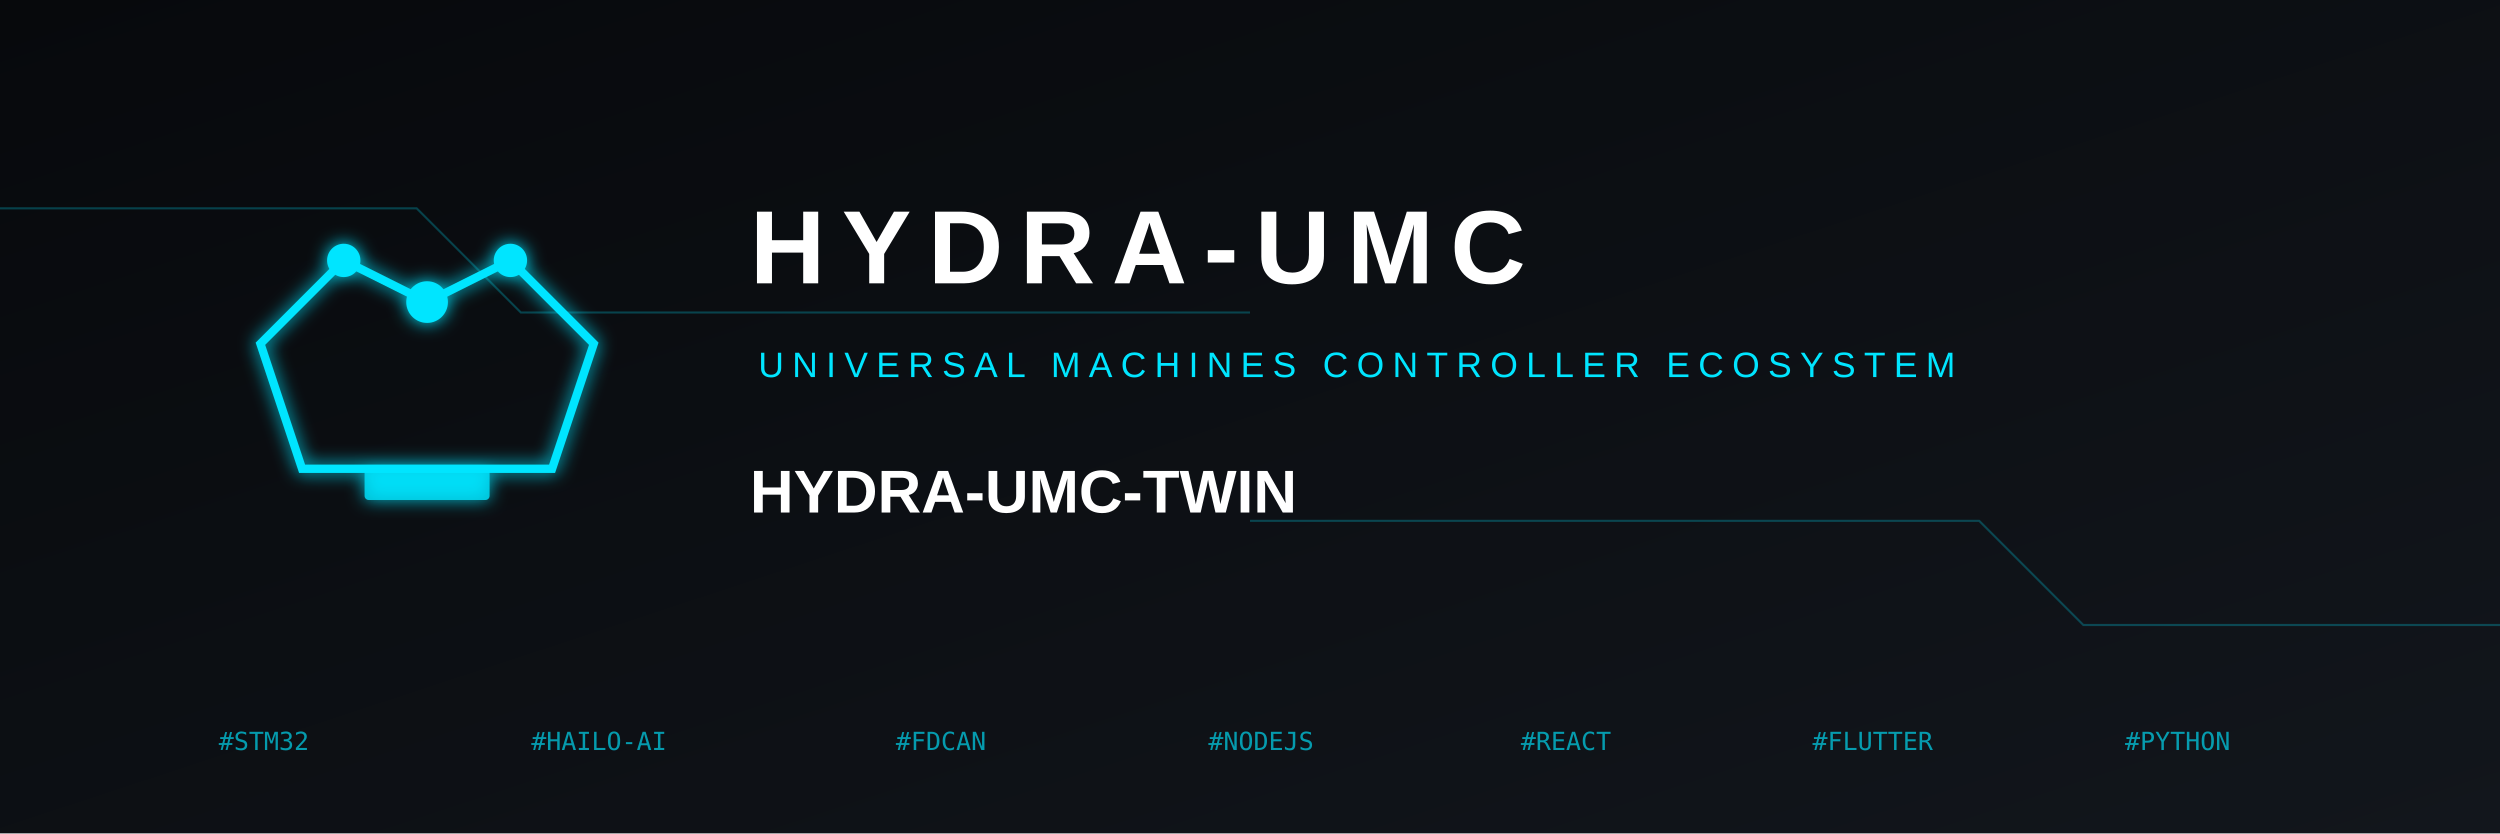
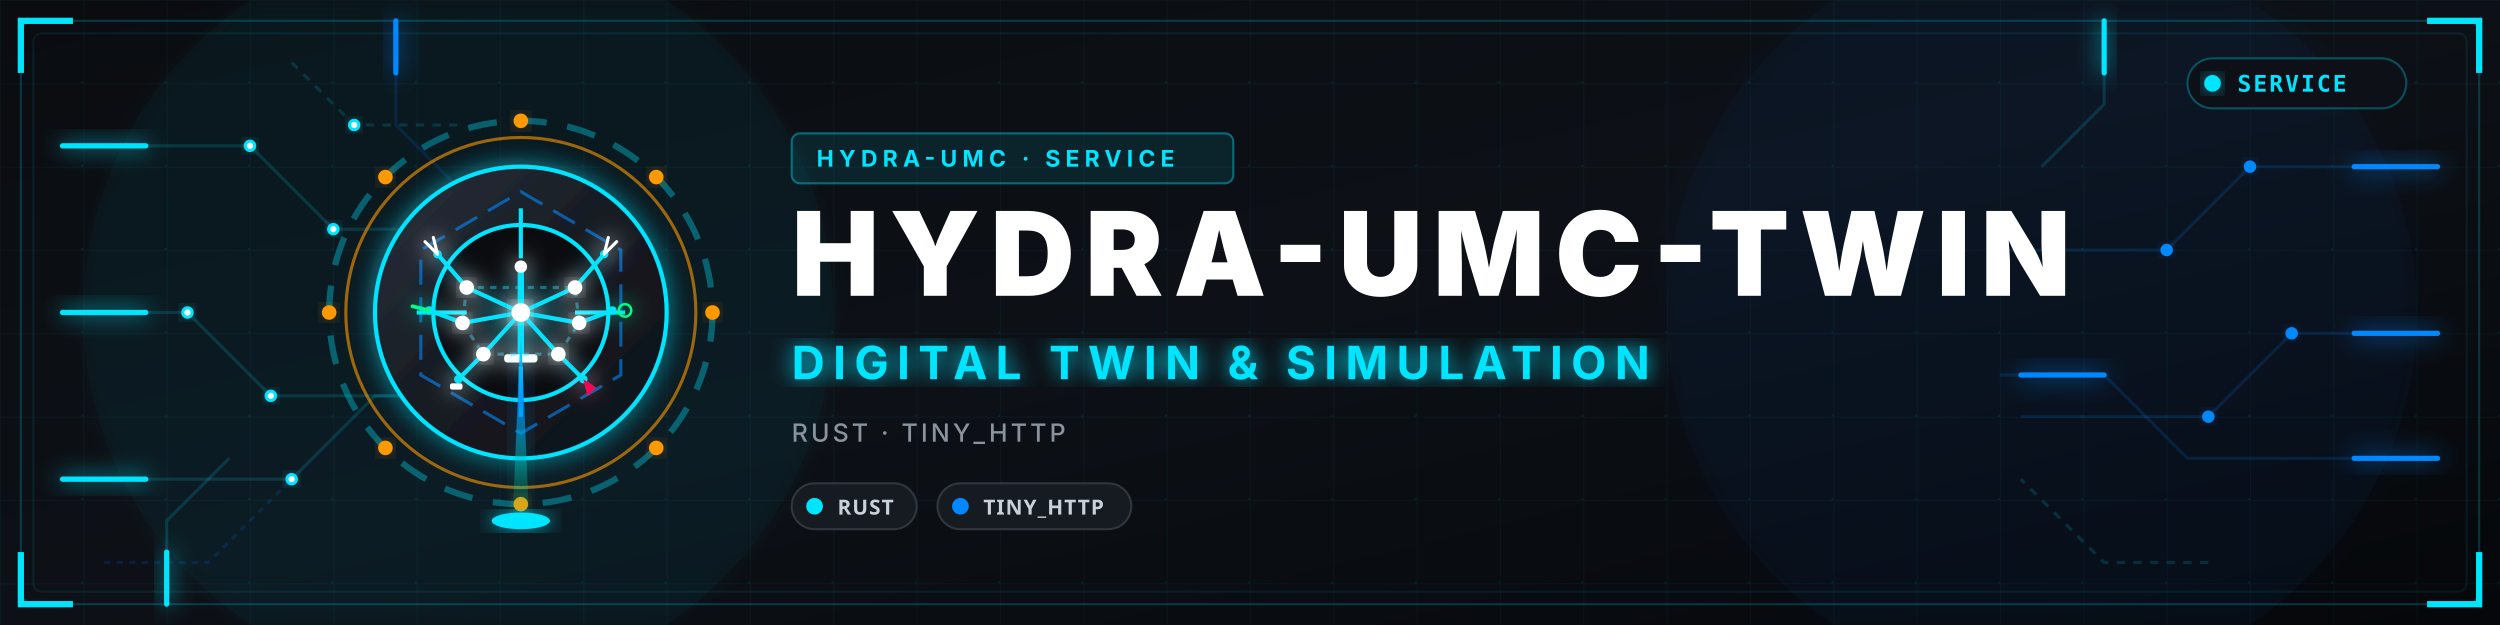
- <svg xmlns="http://www.w3.org/2000/svg" viewBox="0 0 1200 400" role="img" aria-labelledby="title desc">
+ <svg xmlns="http://www.w3.org/2000/svg" viewBox="0 0 1200 300" width="100%" height="100%">
  <defs>
-     <linearGradient id="bg" x1="0%" y1="0%" x2="100%" y2="100%">
-       <stop stop-color="#07090C" />
-       <stop offset="1" stop-color="#12161C" />
-     </linearGradient>
-     <filter id="g">
-       <feGaussianBlur stdDeviation="4" result="b" />
+     <linearGradient id="bgGlow" x1="0%" y1="0%" x2="100%" y2="100%">
+       <stop offset="0%" stop-color="#0A0C10" />
+       <stop offset="50%" stop-color="#0D1117" />
+       <stop offset="100%" stop-color="#05070A" />
+     </linearGradient>
+     <linearGradient id="cyanGlow" x1="0%" y1="0%" x2="100%" y2="0%">
+       <stop offset="0%" stop-color="#00E5FF" stop-opacity="0.8" />
+       <stop offset="100%" stop-color="#0088FF" stop-opacity="0.9" />
+     </linearGradient>
+     <linearGradient id="hydraCyanGlow" x1="0%" y1="0%" x2="100%" y2="100%">
+       <stop offset="0%" stop-color="#00F0FF" />
+       <stop offset="100%" stop-color="#0077FF" />
+     </linearGradient>
+     <linearGradient id="laserBeam" x1="0%" y1="0%" x2="0%" y2="100%">
+       <stop offset="0%" stop-color="#00E5FF" stop-opacity="1" />
+       <stop offset="40%" stop-color="#0088FF" stop-opacity="0.8" />
+       <stop offset="100%" stop-color="#00FF88" stop-opacity="0" />
+     </linearGradient>
+     <linearGradient id="metalGradient" x1="0%" y1="0%" x2="100%" y2="100%">
+       <stop offset="0%" stop-color="#2A303C" />
+       <stop offset="50%" stop-color="#161B22" />
+       <stop offset="100%" stop-color="#0D1117" />
+     </linearGradient>
+     <filter id="glowCyan" x="-20%" y="-20%" width="140%" height="140%">
+       <feGaussianBlur stdDeviation="5" result="blur" />
      <feMerge>
-         <feMergeNode in="b" />
+         <feMergeNode in="blur" />
        <feMergeNode in="SourceGraphic" />
      </feMerge>
    </filter>
+     <filter id="glowBlue" x="-20%" y="-20%" width="140%" height="140%">
+       <feGaussianBlur stdDeviation="6" result="blur" />
+       <feMerge>
+         <feMergeNode in="blur" />
+         <feMergeNode in="SourceGraphic" />
+       </feMerge>
+     </filter>
+     <filter id="glowBeam" x="-30%" y="-30%" width="160%" height="160%">
+       <feGaussianBlur stdDeviation="8" result="blur" />
+       <feMerge>
+         <feMergeNode in="blur" />
+         <feMergeNode in="SourceGraphic" />
+       </feMerge>
+     </filter>
+     <pattern id="cyberGrid" width="40" height="40" patternUnits="userSpaceOnUse">
+       <path d="M 40 0 L 0 0 0 40" fill="none" stroke="#00E5FF" stroke-opacity="0.04" stroke-width="1" />
+       <circle cx="40" cy="40" r="1" fill="#00E5FF" fill-opacity="0.1" />
+     </pattern>
+     <g id="pcbNode">
+       <circle cx="0" cy="0" r="3" fill="#00E5FF" filter="url(#glowCyan)" />
+       <circle cx="0" cy="0" r="1.5" fill="#FFFFFF" />
+     </g>
  </defs>
-   <rect width="1200" height="400" fill="url(#bg)" />
-   <g fill="none" stroke="#00E5FF" stroke-width="1" opacity=".25">
-     <path d="M0 100H200L250 150H600" />
-     <path d="M1200 300H1000L950 250H600" />
-   </g>
-   <g transform="translate(205 185)" filter="url(#g)">
-     <path d="M-60,40 -80,-20 -40,-60 0,-40 40,-60 80,-20 60,40Z" fill="none" stroke="#00E5FF" stroke-width="4" />
-     <circle cy="-40" r="10" fill="#00E5FF" />
-     <circle cx="-40" cy="-60" r="8" fill="#00E5FF" />
-     <circle cx="40" cy="-60" r="8" fill="#00E5FF" />
-     <rect x="-30" y="40" width="60" height="15" rx="2" fill="#00E5FF" opacity=".8" />
-   </g>
-   <text x="360" y="136" font-family="Arial,sans-serif" font-size="50" font-weight="bold" fill="#FFF" letter-spacing="8">HYDRA-UMC</text>
-   <text x="364" y="181" font-family="Arial,sans-serif" font-size="17" fill="#00E5FF" letter-spacing="4">UNIVERSAL MACHINES CONTROLLER ECOSYSTEM</text>
-   <text x="360" y="246" font-family="Arial,sans-serif" font-size="29" font-weight="bold" fill="#FFF">HYDRA-UMC-TWIN</text>
-   <g font-family="monospace" font-size="12" fill="#00E5FF" opacity=".65">
-     <text x="105" y="360">#STM32</text>
-     <text x="255" y="360">#HAILO-AI</text>
-     <text x="430" y="360">#FDCAN</text>
-     <text x="580" y="360">#NODEJS</text>
-     <text x="730" y="360">#REACT</text>
-     <text x="870" y="360">#FLUTTER</text>
-     <text x="1020" y="360">#PYTHON</text>
+   <rect width="1200" height="300" fill="url(#bgGlow)" />
+   <rect width="1200" height="300" fill="url(#cyberGrid)" />
+   <circle cx="220" cy="150" r="180" fill="#00E5FF" fill-opacity="0.03" filter="url(#glowCyan)">
+     <animate attributeName="fill-opacity" values="0.02;0.05;0.02" dur="6s" repeatCount="indefinite" />
+   </circle>
+   <circle cx="980" cy="150" r="180" fill="#0077FF" fill-opacity="0.03" filter="url(#glowBlue)">
+     <animate attributeName="fill-opacity" values="0.02;0.05;0.02" dur="6s" repeatCount="indefinite" />
+   </circle>
+   <rect x="10" y="10" width="1180" height="280" fill="none" stroke="#00E5FF" stroke-opacity="0.2" stroke-width="1" rx="6" />
+   <rect x="16" y="16" width="1168" height="268" fill="none" stroke="#00E5FF" stroke-opacity="0.08" stroke-width="1" rx="4" />
+   <path d="M 10 35 L 10 10 L 35 10" fill="none" stroke="#00E5FF" stroke-width="3">
+     <animate attributeName="stroke-opacity" values="0.6;1;0.6" dur="3s" repeatCount="indefinite" />
+   </path>
+   <path d="M 1190 35 L 1190 10 L 1165 10" fill="none" stroke="#00E5FF" stroke-width="3">
+     <animate attributeName="stroke-opacity" values="0.6;1;0.6" dur="3s" repeatCount="indefinite" />
+   </path>
+   <path d="M 10 265 L 10 290 L 35 290" fill="none" stroke="#00E5FF" stroke-width="3">
+     <animate attributeName="stroke-opacity" values="0.6;1;0.6" dur="3s" repeatCount="indefinite" />
+   </path>
+   <path d="M 1190 265 L 1190 290 L 1165 290" fill="none" stroke="#00E5FF" stroke-width="3">
+     <animate attributeName="stroke-opacity" values="0.6;1;0.6" dur="3s" repeatCount="indefinite" />
+   </path>
+   <g stroke="#00E5FF" stroke-opacity="0.15" stroke-width="1.5" fill="none">
+     <path d="M 30 70 L 120 70 L 160 110 L 240 110" />
+     <path d="M 30 150 L 90 150 L 130 190 L 220 190" />
+     <path d="M 30 230 L 140 230 L 180 190 L 210 190" />
+     <path d="M 80 290 L 80 250 L 110 220" />
+     <path d="M 190 10 L 190 60 L 220 90" stroke="#0077FF" stroke-opacity="0.15" />
+     <path d="M 140 30 L 170 60 L 220 60" stroke-dasharray="4,4" />
+     <path d="M 50 270 L 100 270 L 140 230" stroke="#0077FF" stroke-opacity="0.15" stroke-dasharray="3,3" />
+   </g>
+   <g fill="none" stroke-linecap="round" stroke-linejoin="round">
+     <path d="M 30 70 L 120 70 L 160 110 L 240 110" stroke="#00E5FF" stroke-width="2.5" stroke-dasharray="40, 240" filter="url(#glowCyan)">
+       <animate attributeName="stroke-dashoffset" values="280;0" dur="3s" repeatCount="indefinite" />
+     </path>
+     <path d="M 30 150 L 90 150 L 130 190 L 220 190" stroke="#00E5FF" stroke-width="2.5" stroke-dasharray="40, 220" filter="url(#glowCyan)">
+       <animate attributeName="stroke-dashoffset" values="260;0" dur="3.5s" repeatCount="indefinite" />
+     </path>
+     <path d="M 30 230 L 140 230 L 180 190 L 210 190" stroke="#00E5FF" stroke-width="2.5" stroke-dasharray="40, 230" filter="url(#glowCyan)">
+       <animate attributeName="stroke-dashoffset" values="270;0" dur="3.2s" repeatCount="indefinite" />
+     </path>
+     <path d="M 80 290 L 80 250 L 110 220" stroke="#00E5FF" stroke-width="2.5" stroke-dasharray="25, 100" filter="url(#glowCyan)">
+       <animate attributeName="stroke-dashoffset" values="125;0" dur="2.5s" repeatCount="indefinite" />
+     </path>
+     <path d="M 190 10 L 190 60 L 220 90" stroke="#0088FF" stroke-width="2.5" stroke-dasharray="25, 90" filter="url(#glowBlue)">
+       <animate attributeName="stroke-dashoffset" values="115;0" dur="2.8s" repeatCount="indefinite" />
+     </path>
+   </g>
+   <use href="#pcbNode" x="120" y="70" />
+   <use href="#pcbNode" x="160" y="110" />
+   <use href="#pcbNode" x="90" y="150" />
+   <use href="#pcbNode" x="130" y="190" />
+   <use href="#pcbNode" x="140" y="230" />
+   <use href="#pcbNode" x="170" y="60" />
+   <g stroke="#0088FF" stroke-opacity="0.15" stroke-width="1.5" fill="none">
+     <path d="M 1170 80 L 1080 80 L 1040 120 L 960 120" />
+     <path d="M 1170 160 L 1100 160 L 1060 200 L 970 200" />
+     <path d="M 1170 220 L 1050 220 L 1010 180 M 1010 180 L 960 180" />
+     <path d="M 1010 10 L 1010 50 L 980 80" stroke="#00E5FF" stroke-opacity="0.15" />
+     <path d="M 1060 270 L 1010 270 L 970 230" stroke="#00E5FF" stroke-opacity="0.15" stroke-dasharray="4,4" />
+   </g>
+   <g fill="none" stroke-linecap="round" stroke-linejoin="round">
+     <path d="M 1170 80 L 1080 80 L 1040 120 L 960 120" stroke="#0088FF" stroke-width="2.5" stroke-dasharray="40, 230" filter="url(#glowBlue)">
+       <animate attributeName="stroke-dashoffset" values="0;270" dur="3.5s" repeatCount="indefinite" />
+     </path>
+     <path d="M 1170 160 L 1100 160 L 1060 200 L 970 200" stroke="#0088FF" stroke-width="2.5" stroke-dasharray="40, 240" filter="url(#glowBlue)">
+       <animate attributeName="stroke-dashoffset" values="0;280" dur="3.8s" repeatCount="indefinite" />
+     </path>
+     <path d="M 1170 220 L 1050 220 L 1010 180 M 1010 180 L 960 180" stroke="#0088FF" stroke-width="2.5" stroke-dasharray="40, 250" filter="url(#glowBlue)">
+       <animate attributeName="stroke-dashoffset" values="0;290" dur="4s" repeatCount="indefinite" />
+     </path>
+     <path d="M 1010 10 L 1010 50 L 980 80" stroke="#00E5FF" stroke-width="2.5" stroke-dasharray="25, 95" filter="url(#glowCyan)">
+       <animate attributeName="stroke-dashoffset" values="0;120" dur="2.6s" repeatCount="indefinite" />
+     </path>
+   </g>
+   <circle cx="1080" cy="80" r="3" fill="#0088FF" filter="url(#glowBlue)" />
+   <circle cx="1040" cy="120" r="3" fill="#0088FF" filter="url(#glowBlue)" />
+   <circle cx="1100" cy="160" r="3" fill="#0088FF" filter="url(#glowBlue)" />
+   <circle cx="1060" cy="200" r="3" fill="#0088FF" filter="url(#glowBlue)" />
+   <g transform="translate(250, 150)">
+     <g>
+       <circle cx="0" cy="0" r="92" fill="none" stroke="#00E5FF" stroke-opacity="0.35" stroke-width="3" stroke-dasharray="14,10" />
+       <circle cx="0" cy="0" r="84" fill="none" stroke="#FF9900" stroke-opacity="0.6" stroke-width="1.5" />
+       <circle cx="92" cy="0" r="3.5" fill="#FF9900" filter="url(#glowBlue)" />
+       <circle cx="65" cy="65" r="3.5" fill="#FF9900" filter="url(#glowBlue)" />
+       <circle cx="0" cy="92" r="3.5" fill="#FF9900" filter="url(#glowBlue)" />
+       <circle cx="-65" cy="65" r="3.5" fill="#FF9900" filter="url(#glowBlue)" />
+       <circle cx="-92" cy="0" r="3.5" fill="#FF9900" filter="url(#glowBlue)" />
+       <circle cx="-65" cy="-65" r="3.5" fill="#FF9900" filter="url(#glowBlue)" />
+       <circle cx="0" cy="-92" r="3.5" fill="#FF9900" filter="url(#glowBlue)" />
+       <circle cx="65" cy="-65" r="3.5" fill="#FF9900" filter="url(#glowBlue)" />
+       <animateTransform attributeName="transform" type="rotate" from="0 0 0" to="360 0 0" dur="25s" repeatCount="indefinite" />
+     </g>
+     <circle cx="0" cy="0" r="70" fill="url(#metalGradient)" stroke="#00E5FF" stroke-width="2" filter="url(#glowCyan)" />
+     <g>
+       <polygon points="0,-58 48,-30 48,30 0,58 -48,30 -48,-30" fill="none" stroke="#0088FF" stroke-width="1.5" stroke-dasharray="12,6" opacity="0.6" />
+       <animateTransform attributeName="transform" type="rotate" from="360 0 0" to="0 0 0" dur="18s" repeatCount="indefinite" />
+     </g>
+     <circle cx="0" cy="0" r="42" fill="#0A0C10" stroke="#00E5FF" stroke-width="2" />
+     <line x1="-50" y1="0" x2="-26" y2="0" stroke="#00E5FF" stroke-width="2" />
+     <line x1="26" y1="0" x2="50" y2="0" stroke="#00E5FF" stroke-width="2" />
+     <line x1="0" y1="-50" x2="0" y2="-26" stroke="#00E5FF" stroke-width="2" />
+     <line x1="0" y1="26" x2="0" y2="50" stroke="#00E5FF" stroke-width="2" />
+     <g id="hydra8ArmSystem" filter="url(#glowCyan)">
+       <line x1="0" y1="0" x2="0" y2="22" stroke="#00E5FF" stroke-width="3" stroke-linecap="round" />
+       <rect x="-8" y="20" width="16" height="4" rx="1.5" fill="#FFFFFF" />
+       <line x1="0" y1="0" x2="0" y2="-22" stroke="#00E5FF" stroke-width="3" stroke-linecap="round" />
+       <circle cx="0" cy="-22" r="3" fill="#FFFFFF" />
+       <path d="M -26 -12 L -28 5 L -18 20 L 18 20 L 28 5 L 26 -12 Z" fill="none" stroke="#00E5FF" stroke-width="1.5" stroke-dasharray="3,3" opacity="0.4" />
+       <path d="M 0 0 L -26 -12 M 0 0 L -28 5 M 0 0 L -18 20 M 0 0 L 18 20 M 0 0 L 28 5 M 0 0 L 26 -12" stroke="#00E5FF" stroke-width="2" stroke-linecap="round" />
+       <g transform="translate(-26, -12)">
+         <g>
+           <animateTransform attributeName="transform" type="rotate" values="-25;15;-25" dur="3.4s" repeatCount="indefinite" />
+           <line x1="0" y1="0" x2="-14" y2="-16" stroke="#00E5FF" stroke-width="2" stroke-linecap="round" />
+           <circle cx="-14" cy="-16" r="2" fill="#00E5FF" />
+           <g transform="translate(-14, -16)">
+             <animateTransform attributeName="transform" type="rotate" values="30;-20;30" dur="3.4s" repeatCount="indefinite" />
+             <path d="M 0 0 L -6 -6 M 0 0 L -2 -8" stroke="#FFFFFF" stroke-width="1.5" stroke-linecap="round" />
+           </g>
+         </g>
+       </g>
+       <g transform="translate(-28, 5)">
+         <g>
+           <animateTransform attributeName="transform" type="rotate" values="-18;22;-18" dur="4.0s" repeatCount="indefinite" />
+           <line x1="0" y1="0" x2="-16" y2="-6" stroke="#00E5FF" stroke-width="2" stroke-linecap="round" />
+           <circle cx="-16" cy="-6" r="2" fill="#00E5FF" />
+           <g transform="translate(-16, -6)">
+             <animateTransform attributeName="transform" type="rotate" values="-25;25;-25" dur="4.0s" repeatCount="indefinite" />
+             <line x1="0" y1="0" x2="-8" y2="-2" stroke="#00FF88" stroke-width="1.8" stroke-linecap="round" />
+           </g>
+         </g>
+       </g>
+       <g transform="translate(-18, 20)">
+         <g>
+           <animateTransform attributeName="transform" type="rotate" values="-15;20;-15" dur="4.5s" repeatCount="indefinite" />
+           <line x1="0" y1="0" x2="-12" y2="12" stroke="#00E5FF" stroke-width="2" stroke-linecap="round" />
+           <circle cx="-12" cy="12" r="2" fill="#00E5FF" />
+           <g transform="translate(-12, 12)">
+             <animateTransform attributeName="transform" type="rotate" values="20;-15;20" dur="4.5s" repeatCount="indefinite" />
+             <rect x="-4" y="2" width="6" height="3" rx="1" fill="#FFFFFF" />
+           </g>
+         </g>
+       </g>
+       <g transform="translate(18, 20)">
+         <g>
+           <animateTransform attributeName="transform" type="rotate" values="15;-20;15" dur="4.2s" repeatCount="indefinite" />
+           <line x1="0" y1="0" x2="12" y2="12" stroke="#00E5FF" stroke-width="2" stroke-linecap="round" />
+           <circle cx="12" cy="12" r="2" fill="#00E5FF" />
+           <g transform="translate(12, 12)">
+             <animateTransform attributeName="transform" type="rotate" values="-20;15;-20" dur="4.2s" repeatCount="indefinite" />
+             <polygon points="0,0 6,4 2,8" fill="#FF0055" />
+           </g>
+         </g>
+       </g>
+       <g transform="translate(28, 5)">
+         <g>
+           <animateTransform attributeName="transform" type="rotate" values="22;-18;22" dur="3.8s" repeatCount="indefinite" />
+           <line x1="0" y1="0" x2="16" y2="-6" stroke="#00E5FF" stroke-width="2" stroke-linecap="round" />
+           <circle cx="16" cy="-6" r="2" fill="#00E5FF" />
+           <g transform="translate(16, -6)">
+             <animateTransform attributeName="transform" type="rotate" values="20;-20;20" dur="3.8s" repeatCount="indefinite" />
+             <circle cx="6" cy="0" r="3" fill="none" stroke="#00FF88" stroke-width="1.2" />
+           </g>
+         </g>
+       </g>
+       <g transform="translate(26, -12)">
+         <g>
+           <animateTransform attributeName="transform" type="rotate" values="25;-15;25" dur="3.2s" repeatCount="indefinite" />
+           <line x1="0" y1="0" x2="14" y2="-16" stroke="#00E5FF" stroke-width="2" stroke-linecap="round" />
+           <circle cx="14" cy="-16" r="2" fill="#00E5FF" />
+           <g transform="translate(14, -16)">
+             <animateTransform attributeName="transform" type="rotate" values="-30;20;-30" dur="3.2s" repeatCount="indefinite" />
+             <path d="M 0 0 L 6 -6 M 0 0 L 2 -8" stroke="#FFFFFF" stroke-width="1.5" stroke-linecap="round" />
+           </g>
+         </g>
+       </g>
+       <circle cx="0" cy="0" r="4.5" fill="#FFFFFF" filter="url(#glowCyan)" />
+       <circle cx="-26" cy="-12" r="3.5" fill="#FFFFFF" filter="url(#glowCyan)" />
+       <circle cx="-28" cy="5" r="3.5" fill="#FFFFFF" filter="url(#glowCyan)" />
+       <circle cx="-18" cy="20" r="3.5" fill="#FFFFFF" filter="url(#glowCyan)" />
+       <circle cx="18" cy="20" r="3.5" fill="#FFFFFF" filter="url(#glowCyan)" />
+       <circle cx="28" cy="5" r="3.5" fill="#FFFFFF" filter="url(#glowCyan)" />
+       <circle cx="26" cy="-12" r="3.5" fill="#FFFFFF" filter="url(#glowCyan)" />
+     </g>
+   </g>
+   <path d="M 250 157 L 246 250 L 254 250 Z" fill="url(#laserBeam)" filter="url(#glowBeam)">
+     <animate attributeName="opacity" values="0.3;1;0.3" dur="1.2s" repeatCount="indefinite" />
+   </path>
+   <ellipse cx="250" cy="250" rx="14" ry="4" fill="#00E5FF" filter="url(#glowCyan)">
+     <animate attributeName="rx" values="10;18;10" dur="1.2s" repeatCount="indefinite" />
+     <animate attributeName="opacity" values="0.4;1;0.4" dur="1.2s" repeatCount="indefinite" />
+   </ellipse>
+   <g transform="translate(380, 0)">
+     <g transform="translate(0, 82)">
+       <rect x="0" y="-18" width="212" height="24" rx="4" fill="#00E5FF" fill-opacity="0.1" stroke="#00E5FF" stroke-opacity="0.4" stroke-width="1">
+         <animate attributeName="stroke-opacity" values="0.3;0.8;0.3" dur="4s" repeatCount="indefinite" />
+       </rect>
+       <text x="12" y="-2" font-family="'Inter', 'Segoe UI', 'Roboto', sans-serif" font-weight="700" font-size="11" fill="#00E5FF" letter-spacing="2.5">HYDRA-UMC · SERVICE</text>
+     </g>
+     <text x="0" y="142" font-family="'Inter', 'Segoe UI', 'Roboto', sans-serif" font-weight="900" font-size="56" fill="#FFFFFF" letter-spacing="5">HYDRA-UMC-TWIN</text>
+     <text x="0" y="182" font-family="'Inter', 'Segoe UI', 'Roboto', sans-serif" font-weight="700" font-size="22" fill="#00E5FF" letter-spacing="4" filter="url(#glowCyan)">DIGITAL TWIN &amp; SIMULATION</text>
+     <text x="0" y="212" font-family="'Inter', 'Segoe UI', 'Roboto', sans-serif" font-weight="500" font-size="12" fill="#8B949E" letter-spacing="1.5">RUST · TINY_HTTP</text>
+     <g transform="translate(0, 232)">
+       <rect x="0" y="0" width="60" height="22" rx="11" fill="#161B22" stroke="#30363D" stroke-width="1" />
+       <circle cx="11" cy="11" r="4" fill="#00E5FF">
+         <animate attributeName="opacity" values="0.5;1;0.5" dur="2.0s" repeatCount="indefinite" />
+       </circle>
+       <text x="22" y="15" font-family="sans-serif" font-weight="600" font-size="10" fill="#C9D1D9" letter-spacing="0.5">RUST</text>
+       <rect x="70" y="0" width="93" height="22" rx="11" fill="#161B22" stroke="#30363D" stroke-width="1" />
+       <circle cx="81" cy="11" r="4" fill="#0088FF">
+         <animate attributeName="opacity" values="0.5;1;0.5" dur="2.2s" repeatCount="indefinite" />
+       </circle>
+       <text x="92" y="15" font-family="sans-serif" font-weight="600" font-size="10" fill="#C9D1D9" letter-spacing="0.5">TINY_HTTP</text>
+     </g>
+   </g>
+   <g transform="translate(1060, 42)">
+     <rect x="-10" y="-14" width="105" height="24" rx="12" fill="#0D1117" stroke="#00E5FF" stroke-opacity="0.3" stroke-width="1" />
+     <circle cx="2" cy="-2" r="4" fill="#00E5FF" filter="url(#glowCyan)">
+       <animate attributeName="opacity" values="0.3;1;0.3" dur="1.5s" repeatCount="indefinite" />
+     </circle>
+     <text x="14" y="2" font-family="monospace" font-weight="700" font-size="11" fill="#00E5FF" letter-spacing="1">SERVICE</text>
  </g>
</svg>
